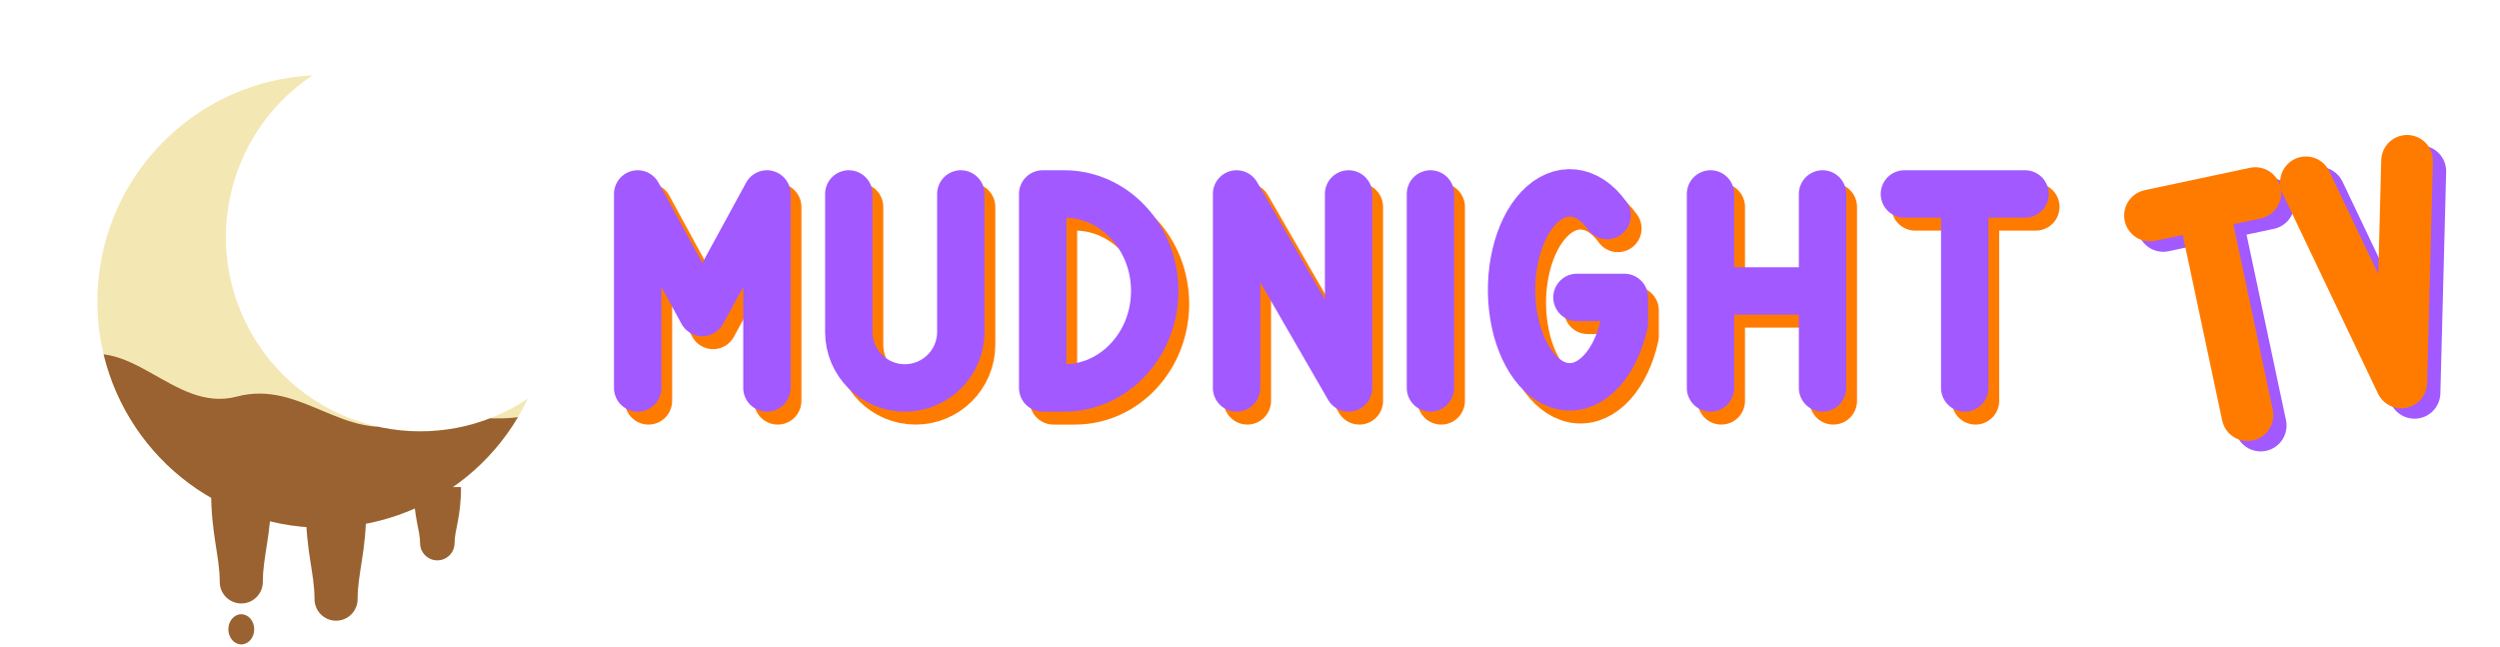
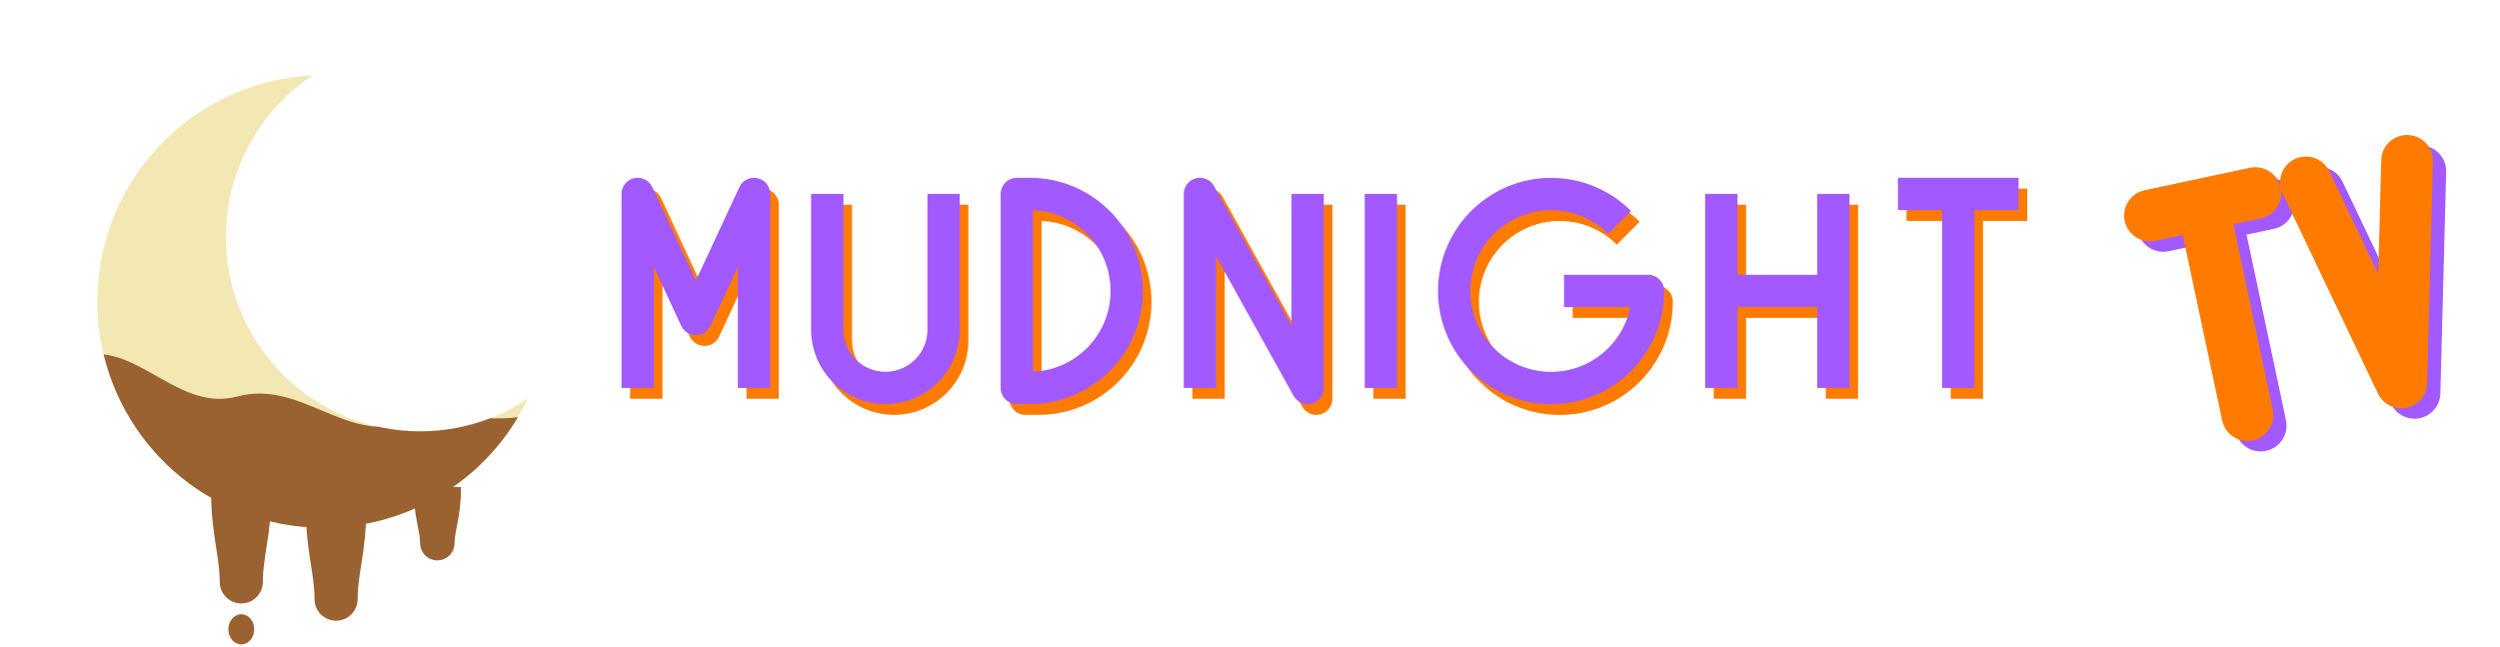
<svg xmlns="http://www.w3.org/2000/svg" viewBox="0 0 1160 300">
  <defs>
    <path id="crescent" d="M 145 35 A 105 105 0 1 0 245 185 A 90 90 0 0 1 145 35 Z" />
    <clipPath id="moon-clip">
      <use href="#crescent" />
    </clipPath>
    <g id="word">
-       <path d="M 296 160 V 70 L 326 125 L 356 70 V 160" />
-       <path d="M 394 70 V 134 A 26 26 0 0 0 446 134 V 70" />
-       <path d="M 484 70 V 160 H 494 A 42 45 0 0 0 494 70 Z" />
-       <path d="M 574 160 V 70 L 626 160 V 70" />
-       <path d="M 664 70 V 160" />
-       <path d="M 746 80 A 27 45 0 1 0 754 130 V 118 H 732" />
-       <path d="M 794 70 V 160 M 846 70 V 160 M 794 115 H 846" />
-       <path d="M 884 70 H 940 M 912 70 V 160" />
+       <path d="M 296 160 V 70 L 323 128 L 350 70 V 160" />
+       <path d="M 384 70 V 133 A 27 27 0 0 0 438 133 V 70" />
+       <path d="M 472 70 V 160 H 478 A 45 45 0 0 0 478 70 Z" />
+       <path d="M 557 160 V 70 L 607 160 V 70" />
+       <path d="M 641 70 V 160" />
+       <path d="M 751.8 83.2 A 45 45 0 1 0 765 115 H 726" />
+       <path d="M 799 70 V 160 M 851 70 V 160 M 799 115 H 851" />
+       <path d="M 881 70 H 937 M 909 70 V 160" />
    </g>
  </defs>
  <use href="#crescent" fill="#f3e7b3" />
  <g fill="#9a6230">
    <path clip-path="url(#moon-clip)" d="M 30 168 C 60 152, 80 192, 110 184 C 140 176, 160 206, 190 196              C 215 188, 235 202, 262 186 L 262 270 L 30 270 Z" />
    <path d="M 98 228 C 98 248, 102 258, 102 270 A 10 10 0 0 0 122 270 C 122 258, 126 248, 126 228 Z" />
    <path d="M 142 236 C 142 256, 146 266, 146 278 A 10 10 0 0 0 166 278 C 166 266, 170 256, 170 236 Z" />
    <path d="M 192 226 C 192 240, 195 246, 195 252 A 8 8 0 0 0 211 252 C 211 246, 214 240, 214 226 Z" />
    <ellipse cx="112" cy="292" rx="6" ry="7" />
  </g>
  <g fill="none" stroke-linecap="round" stroke-linejoin="round">
-     <use href="#word" stroke="#ff7b00" stroke-width="22" transform="translate(5,26)" />
-     <use href="#word" stroke="#a259ff" stroke-width="22" transform="translate(0,20)" />
+     <g stroke-linecap="butt">
+       <use href="#word" stroke="#ff7b00" stroke-width="15" transform="translate(4,25)" />
+       <use href="#word" stroke="#a259ff" stroke-width="15" transform="translate(0,20)" />
+     </g>
    <g transform="translate(998,100) rotate(-12)">
      <path d="M 0 0 H 50 M 25 0 V 100 M 74 0 L 98 100 L 122 0" stroke="#a259ff" stroke-width="24" transform="translate(5,6)" />
      <path d="M 0 0 H 50 M 25 0 V 100 M 74 0 L 98 100 L 122 0" stroke="#ff7b00" stroke-width="24" />
    </g>
  </g>
</svg>
